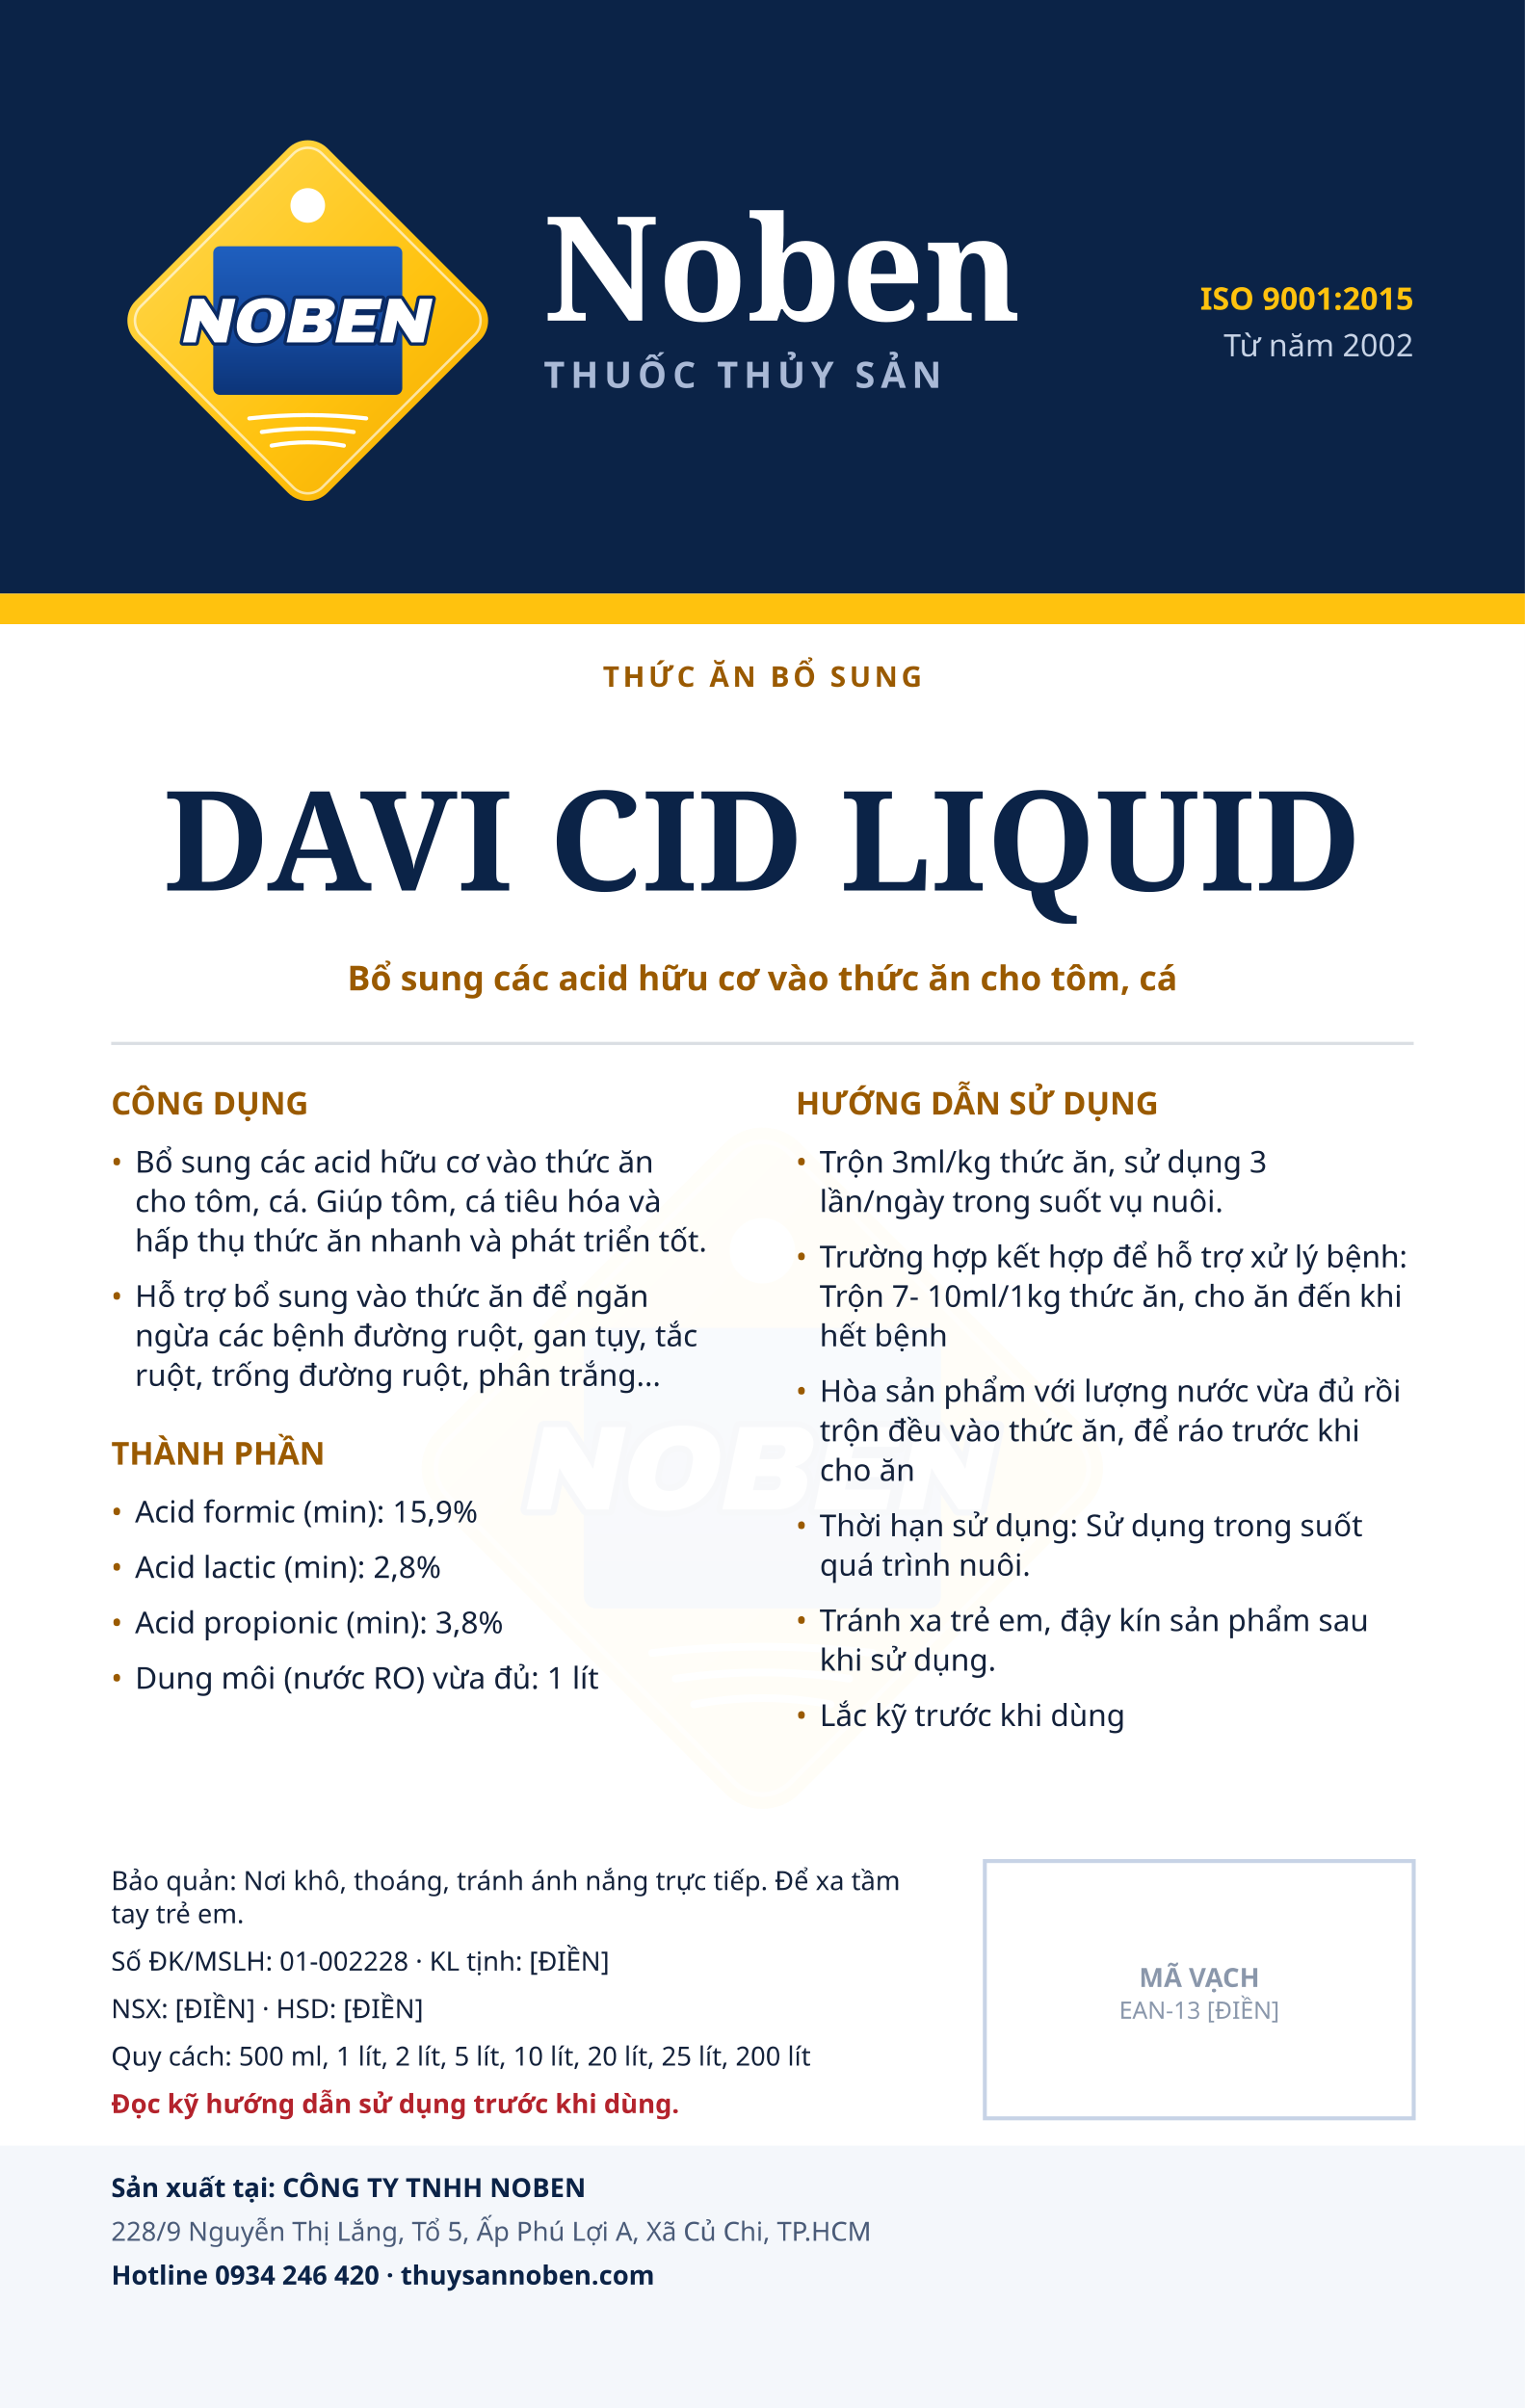
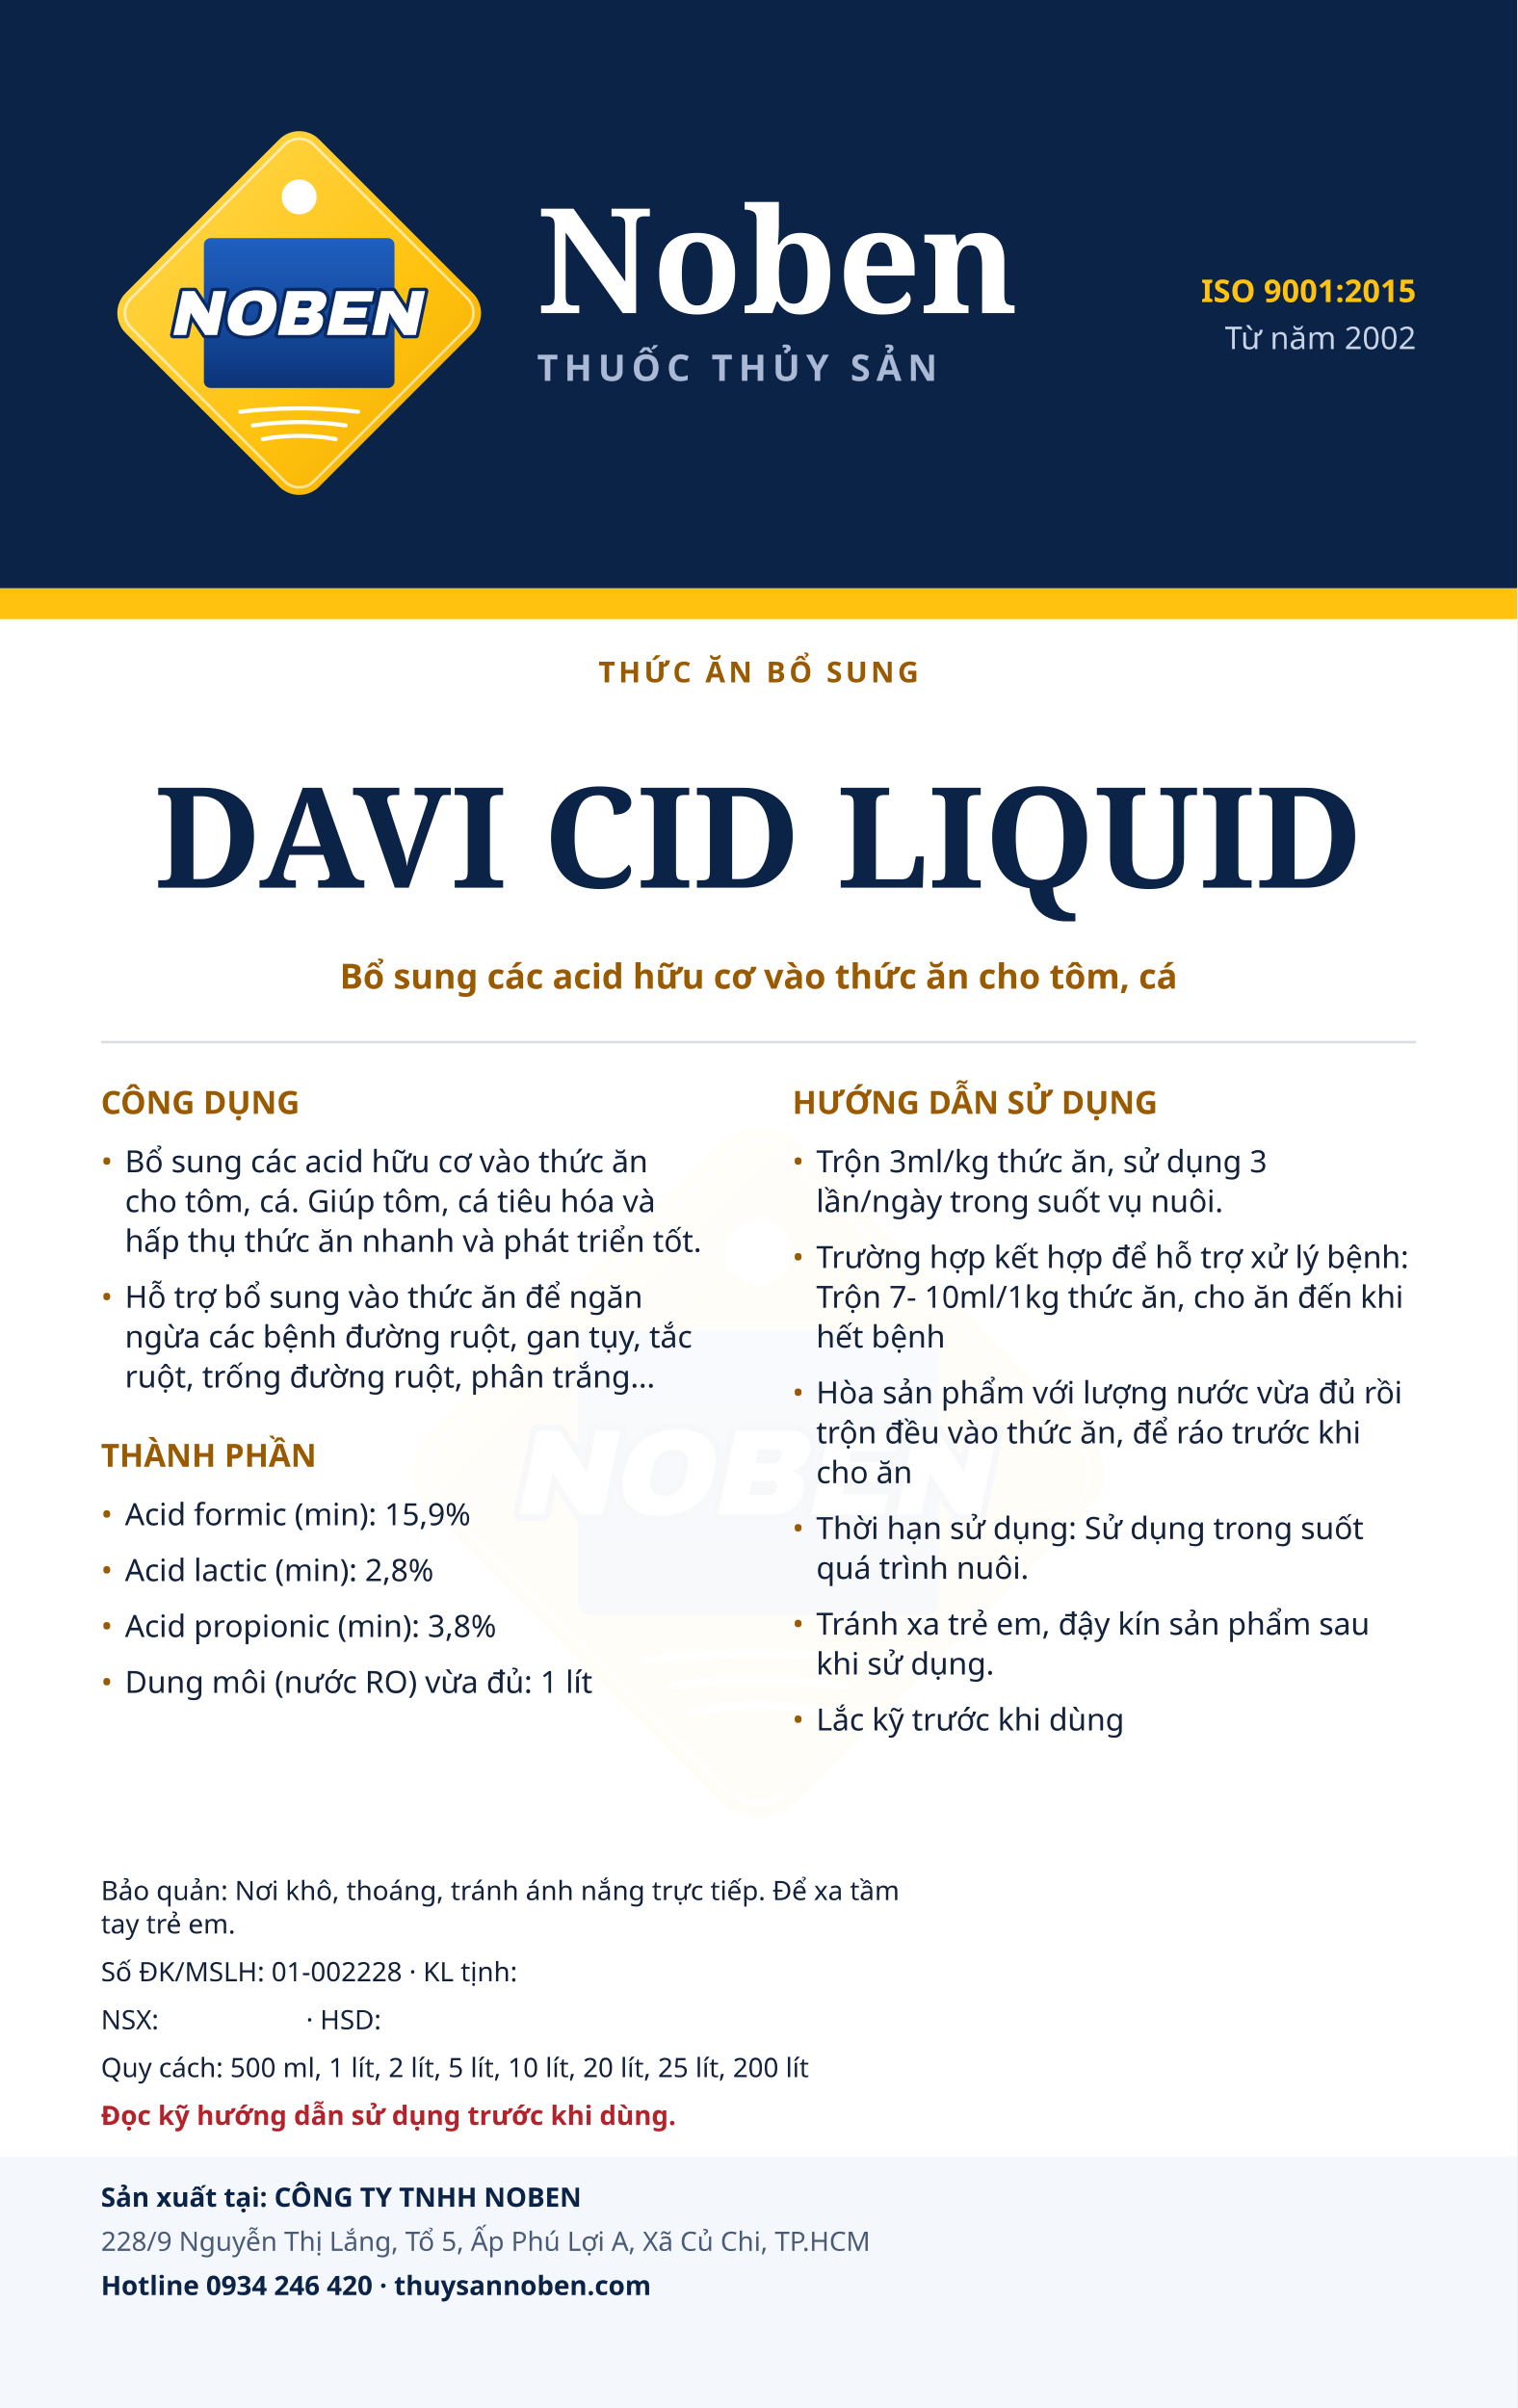
- <svg xmlns="http://www.w3.org/2000/svg" xmlns:xlink="http://www.w3.org/1999/xlink" width="96mm" height="151.62mm" viewBox="-3 -3 96 151.62" data-trim="90 145.62" data-tran-le="3" data-an-toan="4">
+ <svg xmlns="http://www.w3.org/2000/svg" xmlns:xlink="http://www.w3.org/1999/xlink" width="120.5mm" height="191.26mm" viewBox="-3 -3 120.5 191.26" data-trim="114.5 185.26" data-tran-le="3" data-an-toan="5.02">
  <defs>
    <clipPath id="nb-trang-giua">
-       <rect x="0" y="36.29" width="90" height="95.81" />
+       <rect x="0" y="46.17" width="114.5" height="122.09" />
    </clipPath>
  </defs>
  <g id="nen">
-     <rect x="-3" y="-3" width="96" height="151.62" fill="#ffffff" />
-     <rect x="-3" y="132.1" width="96" height="16.52" fill="#f4f7fb" />
+     <rect x="-3" y="-3" width="120.5" height="191.26" fill="#ffffff" />
+     <rect x="-3" y="168.26" width="120.5" height="20" fill="#f4f7fb" />
    <g opacity="0.035" clip-path="url(#nb-trang-giua)">
-       <use href="#nb-mark-art" xlink:href="#nb-mark-art" transform="translate(21.62 66.07) scale(0.09131)" />
+       <use href="#nb-mark-art" xlink:href="#nb-mark-art" transform="translate(27.35 84.07) scale(0.11679)" />
    </g>
  </g>
-   <g id="dai-thuong-hieu" data-khung="31.23 0 54.77 34.38">
-     <rect x="-3" y="-3" width="96" height="37.38" fill="#0b2347" />
-     <rect x="-3" y="34.38" width="96" height="1.92" fill="#ffc20e" />
-     <text font-family="'Playfair Display ExtraBold', 'Playfair Display', serif" font-weight="800" font-size="9.14" fill="#ffffff" x="31.23" y="17.19">Noben</text>
-     <text font-family="'Be Vietnam Pro SemiBold', 'Be Vietnam Pro', sans-serif" font-weight="600" font-size="2.29" fill="#a9b9d6" letter-spacing="0.37" x="31.23" y="21.42">THUỐC THỦY SẢN</text>
-     <text font-family="'Be Vietnam Pro SemiBold', 'Be Vietnam Pro', sans-serif" font-weight="600" font-size="1.96" fill="#ffc20e" text-anchor="end" x="86" y="16.5">ISO 9001:2015</text>
-     <text font-family="'Be Vietnam Pro', sans-serif" font-weight="400" font-size="1.96" fill="#c7d3e6" text-anchor="end" x="86" y="19.44">Từ năm 2002</text>
+   <g id="dai-thuong-hieu" data-khung="39.65 0 69.83 43.73">
+     <rect x="-3" y="-3" width="120.5" height="46.73" fill="#0b2347" />
+     <rect x="-3" y="43.73" width="120.5" height="2.44" fill="#ffc20e" />
+     <text font-family="'Playfair Display ExtraBold', 'Playfair Display', serif" font-weight="800" font-size="11.63" fill="#ffffff" x="39.65" y="21.87">Noben</text>
+     <text font-family="'Be Vietnam Pro SemiBold', 'Be Vietnam Pro', sans-serif" font-weight="600" font-size="2.91" fill="#a9b9d6" letter-spacing="0.47" x="39.65" y="27.25">THUỐC THỦY SẢN</text>
+     <text font-family="'Be Vietnam Pro SemiBold', 'Be Vietnam Pro', sans-serif" font-weight="600" font-size="2.49" fill="#ffc20e" text-anchor="end" x="109.48" y="20.99">ISO 9001:2015</text>
+     <text font-family="'Be Vietnam Pro', sans-serif" font-weight="400" font-size="2.49" fill="#c7d3e6" text-anchor="end" x="109.48" y="24.73">Từ năm 2002</text>
  </g>
  <g id="logo">
-     <g transform="translate(4 4.81) scale(0.04834)">
+     <g transform="translate(5.02 6.12) scale(0.0615)">
      <g id="nb-mark-art">
        <defs>
          <linearGradient id="nb-g" x1="0" y1="0" x2="1" y2="1">
            <stop offset="0" stop-color="#ffdb57" />
            <stop offset=".618" stop-color="#ffc20e" />
            <stop offset="1" stop-color="#f2a900" />
          </linearGradient>
          <linearGradient id="nb-b" x1="0" y1="0" x2="0" y2="1">
            <stop offset="0" stop-color="#1f5fbf" />
            <stop offset=".618" stop-color="#14479a" />
            <stop offset="1" stop-color="#0c3478" />
          </linearGradient>
        </defs>
        <path d="M281.79 31.79 L480.21 230.21 A36.47 36.47 0 0 1 480.21 281.79 L281.79 480.21 A36.47 36.47 0 0 1 230.21 480.21 L31.79 281.79 A36.47 36.47 0 0 1 31.79 230.21 L230.21 31.79 A36.47 36.47 0 0 1 281.79 31.79 Z" fill="url(#nb-g)" />
        <path d="M274.83 38.76 L473.24 237.17 A26.62 26.62 0 0 1 473.24 274.83 L274.83 473.24 A26.62 26.62 0 0 1 237.17 473.24 L38.76 274.83 A26.62 26.62 0 0 1 38.76 237.17 L237.17 38.76 A26.62 26.62 0 0 1 274.83 38.76 Z" fill="none" stroke="#ffffff" stroke-opacity=".618" stroke-width="3.29" />
        <path d="M141.52 159.23 H370.48 A8.61 8.61 0 0 1 379.09 167.84 V344.16 A8.61 8.61 0 0 1 370.48 352.77 H141.52 A8.61 8.61 0 0 1 132.91 344.16 V167.84 A8.61 8.61 0 0 1 141.52 159.23 Z" fill="url(#nb-b)" />
        <circle cx="256" cy="106.02" r="22.54" fill="#ffffff" />
        <g transform="translate(93.46 284.39) scale(0.89704)">
          <g fill="none" stroke="#0a2a63" stroke-width="9.6" stroke-linejoin="round">
            <path transform="translate(-6.81 0)" d="M6.808 0.0 20.1 -63.296H37.396L52.312 -40.572Q52.947 -39.652 53.96 -37.904Q54.973 -36.156 56.022 -34.362Q57.071 -32.568 57.575 -31.464L58.074 -31.648Q58.523 -34.224 59.054 -36.754Q59.586 -39.284 59.856 -40.572L64.628 -63.296H83.12L69.828 0.0H52.624L35.765 -25.3Q34.587 -27.14 33.802 -28.658Q33.017 -30.176 32.295 -31.556L31.796 -31.372Q31.521 -29.624 31.154 -27.876Q30.787 -26.128 30.613 -25.3L25.3 0.0Z " />
            <path transform="translate(-7.2 0)" d="M113.676 1.104Q102.912 1.104 96.049 -2.576Q89.186 -6.256 86.674 -13.57Q84.162 -20.884 86.422 -31.648Q88.702 -42.504 94.276 -49.772Q99.85 -57.04 108.259 -60.72Q116.668 -64.4 127.432 -64.4Q138.288 -64.4 145.151 -60.72Q152.014 -57.04 154.536 -49.772Q157.058 -42.504 154.778 -31.648Q152.518 -20.884 146.934 -13.57Q141.35 -6.256 132.941 -2.576Q124.532 1.104 113.676 1.104ZM116.864 -14.076Q120.176 -14.076 122.928 -15.134Q125.68 -16.192 127.788 -18.124Q129.896 -20.056 131.294 -22.77Q132.692 -25.484 133.368 -28.704L134.604 -34.592Q135.281 -37.812 135.022 -40.526Q134.764 -43.24 133.468 -45.172Q132.172 -47.104 129.864 -48.162Q127.556 -49.22 124.244 -49.22Q120.932 -49.22 118.18 -48.162Q115.428 -47.104 113.366 -45.172Q111.304 -43.24 109.906 -40.526Q108.509 -37.812 107.832 -34.592L106.596 -28.704Q105.92 -25.484 106.178 -22.77Q106.436 -20.056 107.686 -18.124Q108.936 -16.192 111.244 -15.134Q113.552 -14.076 116.864 -14.076Z " />
            <path transform="translate(-7.59 0)" d="M158.08 0.0 171.372 -63.296H213.508Q218.292 -63.296 221.833 -61.318Q225.373 -59.34 227.031 -55.844Q228.689 -52.348 227.723 -47.748Q226.757 -43.148 224.667 -40.204Q222.577 -37.26 219.827 -35.558Q217.078 -33.856 214.052 -33.028L213.975 -32.66Q217.132 -31.924 219.469 -30.13Q221.807 -28.336 222.786 -25.116Q223.766 -21.896 222.704 -16.836Q221.641 -11.776 218.365 -8.004Q215.089 -4.232 210.504 -2.116Q205.92 0.0 200.768 0.0ZM181.503 -14.72H196.959Q199.075 -14.72 200.672 -16.192Q202.269 -17.664 202.888 -20.608Q203.177 -21.988 202.821 -23.138Q202.464 -24.288 201.542 -24.932Q200.619 -25.576 199.239 -25.576H183.783ZM186.526 -38.64H200.51Q201.982 -38.64 203.139 -39.33Q204.296 -40.02 205.165 -41.308Q206.033 -42.596 206.439 -44.528Q206.864 -46.552 205.783 -47.978Q204.703 -49.404 202.771 -49.404H188.787Z " />
            <path transform="translate(-7.8 0)" d="M228.932 0.0 242.224 -63.296H296.964L293.776 -48.116H259.368L257.533 -39.376H286.973L283.92 -24.84H254.48L252.452 -15.18H287.504L284.316 0.0Z " />
            <path transform="translate(-8 0)" d="M294.08 0.0 307.372 -63.296H324.668L339.584 -40.572Q340.219 -39.652 341.232 -37.904Q342.245 -36.156 343.294 -34.362Q344.343 -32.568 344.847 -31.464L345.346 -31.648Q345.795 -34.224 346.326 -36.754Q346.858 -39.284 347.128 -40.572L351.9 -63.296H370.392L357.1 0.0H339.896L323.037 -25.3Q321.859 -27.14 321.074 -28.658Q320.289 -30.176 319.567 -31.556L319.068 -31.372Q318.793 -29.624 318.426 -27.876Q318.059 -26.128 317.885 -25.3L312.572 0.0Z" />
          </g>
          <g fill="#ffffff">
            <path transform="translate(-6.81 0)" d="M6.808 0.0 20.1 -63.296H37.396L52.312 -40.572Q52.947 -39.652 53.96 -37.904Q54.973 -36.156 56.022 -34.362Q57.071 -32.568 57.575 -31.464L58.074 -31.648Q58.523 -34.224 59.054 -36.754Q59.586 -39.284 59.856 -40.572L64.628 -63.296H83.12L69.828 0.0H52.624L35.765 -25.3Q34.587 -27.14 33.802 -28.658Q33.017 -30.176 32.295 -31.556L31.796 -31.372Q31.521 -29.624 31.154 -27.876Q30.787 -26.128 30.613 -25.3L25.3 0.0Z " />
            <path transform="translate(-7.2 0)" d="M113.676 1.104Q102.912 1.104 96.049 -2.576Q89.186 -6.256 86.674 -13.57Q84.162 -20.884 86.422 -31.648Q88.702 -42.504 94.276 -49.772Q99.85 -57.04 108.259 -60.72Q116.668 -64.4 127.432 -64.4Q138.288 -64.4 145.151 -60.72Q152.014 -57.04 154.536 -49.772Q157.058 -42.504 154.778 -31.648Q152.518 -20.884 146.934 -13.57Q141.35 -6.256 132.941 -2.576Q124.532 1.104 113.676 1.104ZM116.864 -14.076Q120.176 -14.076 122.928 -15.134Q125.68 -16.192 127.788 -18.124Q129.896 -20.056 131.294 -22.77Q132.692 -25.484 133.368 -28.704L134.604 -34.592Q135.281 -37.812 135.022 -40.526Q134.764 -43.24 133.468 -45.172Q132.172 -47.104 129.864 -48.162Q127.556 -49.22 124.244 -49.22Q120.932 -49.22 118.18 -48.162Q115.428 -47.104 113.366 -45.172Q111.304 -43.24 109.906 -40.526Q108.509 -37.812 107.832 -34.592L106.596 -28.704Q105.92 -25.484 106.178 -22.77Q106.436 -20.056 107.686 -18.124Q108.936 -16.192 111.244 -15.134Q113.552 -14.076 116.864 -14.076Z " />
            <path transform="translate(-7.59 0)" d="M158.08 0.0 171.372 -63.296H213.508Q218.292 -63.296 221.833 -61.318Q225.373 -59.34 227.031 -55.844Q228.689 -52.348 227.723 -47.748Q226.757 -43.148 224.667 -40.204Q222.577 -37.26 219.827 -35.558Q217.078 -33.856 214.052 -33.028L213.975 -32.66Q217.132 -31.924 219.469 -30.13Q221.807 -28.336 222.786 -25.116Q223.766 -21.896 222.704 -16.836Q221.641 -11.776 218.365 -8.004Q215.089 -4.232 210.504 -2.116Q205.92 0.0 200.768 0.0ZM181.503 -14.72H196.959Q199.075 -14.72 200.672 -16.192Q202.269 -17.664 202.888 -20.608Q203.177 -21.988 202.821 -23.138Q202.464 -24.288 201.542 -24.932Q200.619 -25.576 199.239 -25.576H183.783ZM186.526 -38.64H200.51Q201.982 -38.64 203.139 -39.33Q204.296 -40.02 205.165 -41.308Q206.033 -42.596 206.439 -44.528Q206.864 -46.552 205.783 -47.978Q204.703 -49.404 202.771 -49.404H188.787Z " />
            <path transform="translate(-7.8 0)" d="M228.932 0.0 242.224 -63.296H296.964L293.776 -48.116H259.368L257.533 -39.376H286.973L283.92 -24.84H254.48L252.452 -15.18H287.504L284.316 0.0Z " />
            <path transform="translate(-8 0)" d="M294.08 0.0 307.372 -63.296H324.668L339.584 -40.572Q340.219 -39.652 341.232 -37.904Q342.245 -36.156 343.294 -34.362Q344.343 -32.568 344.847 -31.464L345.346 -31.648Q345.795 -34.224 346.326 -36.754Q346.858 -39.284 347.128 -40.572L351.9 -63.296H370.392L357.1 0.0H339.896L323.037 -25.3Q321.859 -27.14 321.074 -28.658Q320.289 -30.176 319.567 -31.556L319.068 -31.372Q318.793 -29.624 318.426 -27.876Q318.059 -26.128 317.885 -25.3L312.572 0.0Z" />
          </g>
        </g>
        <path d="M179.92 383.41 Q256 374.8 332.08 383.41 M196.19 401.13 Q256 392.52 315.81 401.13 M208.98 418.85 Q256 410.24 303.02 418.85" fill="none" stroke="#ffffff" stroke-width="5.32" stroke-linecap="round" />
      </g>
    </g>
  </g>
-   <g id="ten-san-pham" data-khung="4 36.29 82 28.55">
-     <text font-family="'Be Vietnam Pro SemiBold', 'Be Vietnam Pro', sans-serif" font-weight="600" font-size="1.8" fill="#9a5a00" text-anchor="middle" letter-spacing="0.22">
-       <tspan x="45" y="40.24">THỨC ĂN BỔ SUNG</tspan>
+   <g id="ten-san-pham" data-khung="5.02 46.17 104.47 36.32">
+     <text font-family="'Be Vietnam Pro SemiBold', 'Be Vietnam Pro', sans-serif" font-weight="600" font-size="2.29" fill="#9a5a00" text-anchor="middle" letter-spacing="0.27">
+       <tspan x="57.25" y="51.2">THỨC ĂN BỔ SUNG</tspan>
    </text>
-     <text font-family="'Playfair Display ExtraBold', 'Playfair Display', serif" font-weight="800" font-size="8.74" fill="#0b2347" text-anchor="middle">
-       <tspan x="45" y="53.07">DAVI CID LIQUID</tspan>
+     <text font-family="'Playfair Display ExtraBold', 'Playfair Display', serif" font-weight="800" font-size="11.12" fill="#0b2347" text-anchor="middle">
+       <tspan x="57.25" y="67.51">DAVI CID LIQUID</tspan>
    </text>
-     <text font-family="'Be Vietnam Pro SemiBold', 'Be Vietnam Pro', sans-serif" font-weight="600" font-size="2.16" fill="#9a5a00" text-anchor="middle">
-       <tspan x="45" y="59.36">Bổ sung các acid hữu cơ vào thức ăn cho tôm, cá</tspan>
+     <text font-family="'Be Vietnam Pro SemiBold', 'Be Vietnam Pro', sans-serif" font-weight="600" font-size="2.75" fill="#9a5a00" text-anchor="middle">
+       <tspan x="57.25" y="75.52">Bổ sung các acid hữu cơ vào thức ăn cho tôm, cá</tspan>
    </text>
  </g>
-   <g id="cong-dung" data-khung="4 64.84 38.9 19.93">
-     <line x1="4" y1="62.7" x2="86" y2="62.7" stroke="#0b2347" stroke-opacity="0.15" stroke-width="0.2" />
-     <text font-family="'Be Vietnam Pro SemiBold', 'Be Vietnam Pro', sans-serif" font-weight="600" font-size="1.99" fill="#9a5a00">
-       <tspan x="4" y="67.18">CÔNG DỤNG</tspan>
+   <g id="cong-dung" data-khung="5.02 82.49 49.56 25.36">
+     <line x1="5.02" y1="79.77" x2="109.48" y2="79.77" stroke="#0b2347" stroke-opacity="0.15" stroke-width="0.2" />
+     <text font-family="'Be Vietnam Pro SemiBold', 'Be Vietnam Pro', sans-serif" font-weight="600" font-size="2.53" fill="#9a5a00">
+       <tspan x="5.02" y="85.47">CÔNG DỤNG</tspan>
    </text>
-     <text font-family="'Be Vietnam Pro', sans-serif" font-weight="400" font-size="1.91" fill="#9a5a00" x="4" y="70.83">•</text>
-     <text font-family="'Be Vietnam Pro', sans-serif" font-weight="400" font-size="1.91" fill="#13213a">
-       <tspan x="5.5" y="70.83">Bổ sung các acid hữu cơ vào thức ăn</tspan>
-       <tspan x="5.5" y="73.31">cho tôm, cá. Giúp tôm, cá tiêu hóa và</tspan>
-       <tspan x="5.5" y="75.8">hấp thụ thức ăn nhanh và phát triển tốt.</tspan>
+     <text font-family="'Be Vietnam Pro', sans-serif" font-weight="400" font-size="2.43" fill="#9a5a00" x="5.02" y="90.11">•</text>
+     <text font-family="'Be Vietnam Pro', sans-serif" font-weight="400" font-size="2.43" fill="#13213a">
+       <tspan x="6.92" y="90.11">Bổ sung các acid hữu cơ vào thức ăn</tspan>
+       <tspan x="6.92" y="93.27">cho tôm, cá. Giúp tôm, cá tiêu hóa và</tspan>
+       <tspan x="6.92" y="96.43">hấp thụ thức ăn nhanh và phát triển tốt.</tspan>
    </text>
-     <text font-family="'Be Vietnam Pro', sans-serif" font-weight="400" font-size="1.91" fill="#9a5a00" x="4" y="79.29">•</text>
-     <text font-family="'Be Vietnam Pro', sans-serif" font-weight="400" font-size="1.91" fill="#13213a">
-       <tspan x="5.5" y="79.29">Hỗ trợ bổ sung vào thức ăn để ngăn</tspan>
-       <tspan x="5.5" y="81.77">ngừa các bệnh đường ruột, gan tụy, tắc</tspan>
-       <tspan x="5.5" y="84.26">ruột, trống đường ruột, phân trắng...</tspan>
+     <text font-family="'Be Vietnam Pro', sans-serif" font-weight="400" font-size="2.43" fill="#9a5a00" x="5.02" y="100.87">•</text>
+     <text font-family="'Be Vietnam Pro', sans-serif" font-weight="400" font-size="2.43" fill="#13213a">
+       <tspan x="6.92" y="100.87">Hỗ trợ bổ sung vào thức ăn để ngăn</tspan>
+       <tspan x="6.92" y="104.03">ngừa các bệnh đường ruột, gan tụy, tắc</tspan>
+       <tspan x="6.92" y="107.2">ruột, trống đường ruột, phân trắng...</tspan>
    </text>
  </g>
-   <g id="huong-dan" data-khung="47.1 64.84 38.9 41.35">
-     <text font-family="'Be Vietnam Pro SemiBold', 'Be Vietnam Pro', sans-serif" font-weight="600" font-size="1.99" fill="#9a5a00">
-       <tspan x="47.1" y="67.18">HƯỚNG DẪN SỬ DỤNG</tspan>
+   <g id="huong-dan" data-khung="59.93 82.49 49.56 52.61">
+     <text font-family="'Be Vietnam Pro SemiBold', 'Be Vietnam Pro', sans-serif" font-weight="600" font-size="2.53" fill="#9a5a00">
+       <tspan x="59.93" y="85.47">HƯỚNG DẪN SỬ DỤNG</tspan>
    </text>
-     <text font-family="'Be Vietnam Pro', sans-serif" font-weight="400" font-size="1.91" fill="#9a5a00" x="47.1" y="70.83">•</text>
-     <text font-family="'Be Vietnam Pro', sans-serif" font-weight="400" font-size="1.91" fill="#13213a">
-       <tspan x="48.6" y="70.83">Trộn 3ml/kg thức ăn, sử dụng 3</tspan>
-       <tspan x="48.6" y="73.31">lần/ngày trong suốt vụ nuôi.</tspan>
+     <text font-family="'Be Vietnam Pro', sans-serif" font-weight="400" font-size="2.43" fill="#9a5a00" x="59.93" y="90.11">•</text>
+     <text font-family="'Be Vietnam Pro', sans-serif" font-weight="400" font-size="2.43" fill="#13213a">
+       <tspan x="61.83" y="90.11">Trộn 3ml/kg thức ăn, sử dụng 3</tspan>
+       <tspan x="61.83" y="93.27">lần/ngày trong suốt vụ nuôi.</tspan>
    </text>
-     <text font-family="'Be Vietnam Pro', sans-serif" font-weight="400" font-size="1.91" fill="#9a5a00" x="47.1" y="76.8">•</text>
-     <text font-family="'Be Vietnam Pro', sans-serif" font-weight="400" font-size="1.91" fill="#13213a">
-       <tspan x="48.6" y="76.8">Trường hợp kết hợp để hỗ trợ xử lý bệnh:</tspan>
-       <tspan x="48.6" y="79.29">Trộn 7- 10ml/1kg thức ăn, cho ăn đến khi</tspan>
-       <tspan x="48.6" y="81.77">hết bệnh</tspan>
+     <text font-family="'Be Vietnam Pro', sans-serif" font-weight="400" font-size="2.43" fill="#9a5a00" x="59.93" y="97.71">•</text>
+     <text font-family="'Be Vietnam Pro', sans-serif" font-weight="400" font-size="2.43" fill="#13213a">
+       <tspan x="61.83" y="97.71">Trường hợp kết hợp để hỗ trợ xử lý bệnh:</tspan>
+       <tspan x="61.83" y="100.87">Trộn 7- 10ml/1kg thức ăn, cho ăn đến khi</tspan>
+       <tspan x="61.83" y="104.03">hết bệnh</tspan>
    </text>
-     <text font-family="'Be Vietnam Pro', sans-serif" font-weight="400" font-size="1.91" fill="#9a5a00" x="47.1" y="85.26">•</text>
-     <text font-family="'Be Vietnam Pro', sans-serif" font-weight="400" font-size="1.91" fill="#13213a">
-       <tspan x="48.6" y="85.26">Hòa sản phẩm với lượng nước vừa đủ rồi</tspan>
-       <tspan x="48.6" y="87.75">trộn đều vào thức ăn, để ráo trước khi</tspan>
-       <tspan x="48.6" y="90.24">cho ăn</tspan>
+     <text font-family="'Be Vietnam Pro', sans-serif" font-weight="400" font-size="2.43" fill="#9a5a00" x="59.93" y="108.47">•</text>
+     <text font-family="'Be Vietnam Pro', sans-serif" font-weight="400" font-size="2.43" fill="#13213a">
+       <tspan x="61.83" y="108.47">Hòa sản phẩm với lượng nước vừa đủ rồi</tspan>
+       <tspan x="61.83" y="111.64">trộn đều vào thức ăn, để ráo trước khi</tspan>
+       <tspan x="61.83" y="114.8">cho ăn</tspan>
    </text>
-     <text font-family="'Be Vietnam Pro', sans-serif" font-weight="400" font-size="1.91" fill="#9a5a00" x="47.1" y="93.73">•</text>
-     <text font-family="'Be Vietnam Pro', sans-serif" font-weight="400" font-size="1.91" fill="#13213a">
-       <tspan x="48.6" y="93.73">Thời hạn sử dụng: Sử dụng trong suốt</tspan>
-       <tspan x="48.6" y="96.21">quá trình nuôi.</tspan>
+     <text font-family="'Be Vietnam Pro', sans-serif" font-weight="400" font-size="2.43" fill="#9a5a00" x="59.93" y="119.24">•</text>
+     <text font-family="'Be Vietnam Pro', sans-serif" font-weight="400" font-size="2.43" fill="#13213a">
+       <tspan x="61.83" y="119.24">Thời hạn sử dụng: Sử dụng trong suốt</tspan>
+       <tspan x="61.83" y="122.4">quá trình nuôi.</tspan>
    </text>
-     <text font-family="'Be Vietnam Pro', sans-serif" font-weight="400" font-size="1.91" fill="#9a5a00" x="47.1" y="99.7">•</text>
-     <text font-family="'Be Vietnam Pro', sans-serif" font-weight="400" font-size="1.91" fill="#13213a">
-       <tspan x="48.6" y="99.7">Tránh xa trẻ em, đậy kín sản phẩm sau</tspan>
-       <tspan x="48.6" y="102.19">khi sử dụng.</tspan>
+     <text font-family="'Be Vietnam Pro', sans-serif" font-weight="400" font-size="2.43" fill="#9a5a00" x="59.93" y="126.84">•</text>
+     <text font-family="'Be Vietnam Pro', sans-serif" font-weight="400" font-size="2.43" fill="#13213a">
+       <tspan x="61.83" y="126.84">Tránh xa trẻ em, đậy kín sản phẩm sau</tspan>
+       <tspan x="61.83" y="130">khi sử dụng.</tspan>
    </text>
-     <text font-family="'Be Vietnam Pro', sans-serif" font-weight="400" font-size="1.91" fill="#9a5a00" x="47.1" y="105.68">•</text>
-     <text font-family="'Be Vietnam Pro', sans-serif" font-weight="400" font-size="1.91" fill="#13213a">
-       <tspan x="48.6" y="105.68">Lắc kỹ trước khi dùng</tspan>
+     <text font-family="'Be Vietnam Pro', sans-serif" font-weight="400" font-size="2.43" fill="#9a5a00" x="59.93" y="134.44">•</text>
+     <text font-family="'Be Vietnam Pro', sans-serif" font-weight="400" font-size="2.43" fill="#13213a">
+       <tspan x="61.83" y="134.44">Lắc kỹ trước khi dùng</tspan>
    </text>
  </g>
-   <g id="thanh-phan" data-khung="4 86.88 38.9 16.97">
-     <text font-family="'Be Vietnam Pro SemiBold', 'Be Vietnam Pro', sans-serif" font-weight="600" font-size="1.99" fill="#9a5a00">
-       <tspan x="4" y="89.22">THÀNH PHẦN</tspan>
+   <g id="thanh-phan" data-khung="5.02 110.53 49.56 21.59">
+     <text font-family="'Be Vietnam Pro SemiBold', 'Be Vietnam Pro', sans-serif" font-weight="600" font-size="2.53" fill="#9a5a00">
+       <tspan x="5.02" y="113.5">THÀNH PHẦN</tspan>
    </text>
-     <text font-family="'Be Vietnam Pro', sans-serif" font-weight="400" font-size="1.91" fill="#9a5a00" x="4" y="92.86">•</text>
-     <text font-family="'Be Vietnam Pro', sans-serif" font-weight="400" font-size="1.91" fill="#13213a">
-       <tspan x="5.5" y="92.86">Acid formic (min): 15,9%</tspan>
+     <text font-family="'Be Vietnam Pro', sans-serif" font-weight="400" font-size="2.43" fill="#9a5a00" x="5.02" y="118.14">•</text>
+     <text font-family="'Be Vietnam Pro', sans-serif" font-weight="400" font-size="2.43" fill="#13213a">
+       <tspan x="6.92" y="118.14">Acid formic (min): 15,9%</tspan>
    </text>
-     <text font-family="'Be Vietnam Pro', sans-serif" font-weight="400" font-size="1.91" fill="#9a5a00" x="4" y="96.35">•</text>
-     <text font-family="'Be Vietnam Pro', sans-serif" font-weight="400" font-size="1.91" fill="#13213a">
-       <tspan x="5.5" y="96.35">Acid lactic (min): 2,8%</tspan>
+     <text font-family="'Be Vietnam Pro', sans-serif" font-weight="400" font-size="2.43" fill="#9a5a00" x="5.02" y="122.58">•</text>
+     <text font-family="'Be Vietnam Pro', sans-serif" font-weight="400" font-size="2.43" fill="#13213a">
+       <tspan x="6.92" y="122.58">Acid lactic (min): 2,8%</tspan>
    </text>
-     <text font-family="'Be Vietnam Pro', sans-serif" font-weight="400" font-size="1.91" fill="#9a5a00" x="4" y="99.84">•</text>
-     <text font-family="'Be Vietnam Pro', sans-serif" font-weight="400" font-size="1.91" fill="#13213a">
-       <tspan x="5.5" y="99.84">Acid propionic (min): 3,8%</tspan>
+     <text font-family="'Be Vietnam Pro', sans-serif" font-weight="400" font-size="2.43" fill="#9a5a00" x="5.02" y="127.02">•</text>
+     <text font-family="'Be Vietnam Pro', sans-serif" font-weight="400" font-size="2.43" fill="#13213a">
+       <tspan x="6.92" y="127.02">Acid propionic (min): 3,8%</tspan>
    </text>
-     <text font-family="'Be Vietnam Pro', sans-serif" font-weight="400" font-size="1.91" fill="#9a5a00" x="4" y="103.33">•</text>
-     <text font-family="'Be Vietnam Pro', sans-serif" font-weight="400" font-size="1.91" fill="#13213a">
-       <tspan x="5.5" y="103.33">Dung môi (nước RO) vừa đủ: 1 lít</tspan>
+     <text font-family="'Be Vietnam Pro', sans-serif" font-weight="400" font-size="2.43" fill="#9a5a00" x="5.02" y="131.46">•</text>
+     <text font-family="'Be Vietnam Pro', sans-serif" font-weight="400" font-size="2.43" fill="#13213a">
+       <tspan x="6.92" y="131.46">Dung môi (nước RO) vừa đủ: 1 lít</tspan>
    </text>
  </g>
-   <g id="phap-ly" data-khung="4 114.06 82 27.56">
-     <text font-family="'Be Vietnam Pro', sans-serif" font-weight="400" font-size="1.66" fill="#13213a">
-       <tspan x="4" y="116.01">Bảo quản: Nơi khô, thoáng, tránh ánh nắng trực tiếp. Để xa tầm</tspan>
-       <tspan x="4" y="118.09">tay trẻ em.</tspan>
+   <g id="phap-ly" data-khung="5.02 145.44 104.47 34.81">
+     <text font-family="'Be Vietnam Pro', sans-serif" font-weight="400" font-size="2.12" fill="#13213a">
+       <tspan x="5.02" y="147.92">Bảo quản: Nơi khô, thoáng, tránh ánh nắng trực tiếp. Để xa tầm</tspan>
+       <tspan x="5.02" y="150.57">tay trẻ em.</tspan>
    </text>
-     <text font-family="'Be Vietnam Pro', sans-serif" font-weight="400" font-size="1.66" fill="#13213a">
-       <tspan x="4" y="121.08">Số ĐK/MSLH: 01-002228 · KL tịnh: [ĐIỀN]</tspan>
+     <text font-family="'Be Vietnam Pro', sans-serif" font-weight="400" font-size="2.12" fill="#13213a">
+       <tspan x="5.02" y="154.37">Số ĐK/MSLH: 01-002228 · KL tịnh:</tspan>
    </text>
-     <text font-family="'Be Vietnam Pro', sans-serif" font-weight="400" font-size="1.66" fill="#13213a">
-       <tspan x="4" y="124.07">NSX: [ĐIỀN] · HSD: [ĐIỀN]</tspan>
+     <text font-family="'Be Vietnam Pro', sans-serif" font-weight="400" font-size="2.12" fill="#13213a">
+       <tspan x="5.02" y="158.18">NSX:       · HSD:</tspan>
    </text>
-     <text font-family="'Be Vietnam Pro', sans-serif" font-weight="400" font-size="1.66" fill="#13213a">
-       <tspan x="4" y="127.06">Quy cách: 500 ml, 1 lít, 2 lít, 5 lít, 10 lít, 20 lít, 25 lít, 200 lít</tspan>
+     <text font-family="'Be Vietnam Pro', sans-serif" font-weight="400" font-size="2.12" fill="#13213a">
+       <tspan x="5.02" y="161.98">Quy cách: 500 ml, 1 lít, 2 lít, 5 lít, 10 lít, 20 lít, 25 lít, 200 lít</tspan>
    </text>
-     <text font-family="'Be Vietnam Pro SemiBold', 'Be Vietnam Pro', sans-serif" font-weight="600" font-size="1.66" fill="#b4232c">
-       <tspan x="4" y="130.05">Đọc kỹ hướng dẫn sử dụng trước khi dùng.</tspan>
+     <text font-family="'Be Vietnam Pro SemiBold', 'Be Vietnam Pro', sans-serif" font-weight="600" font-size="2.12" fill="#b4232c">
+       <tspan x="5.02" y="165.78">Đọc kỹ hướng dẫn sử dụng trước khi dùng.</tspan>
    </text>
-     <text font-family="'Be Vietnam Pro SemiBold', 'Be Vietnam Pro', sans-serif" font-weight="600" font-size="1.66" fill="#0b2347">
-       <tspan x="4" y="135.34">Sản xuất tại: CÔNG TY TNHH NOBEN</tspan>
+     <text font-family="'Be Vietnam Pro SemiBold', 'Be Vietnam Pro', sans-serif" font-weight="600" font-size="2.12" fill="#0b2347">
+       <tspan x="5.02" y="172.28">Sản xuất tại: CÔNG TY TNHH NOBEN</tspan>
    </text>
-     <text font-family="'Be Vietnam Pro', sans-serif" font-weight="400" font-size="1.66" fill="#4a5b78">
-       <tspan x="4" y="138.09">228/9 Nguyễn Thị Lắng, Tổ 5, Ấp Phú Lợi A, Xã Củ Chi, TP.HCM</tspan>
+     <text font-family="'Be Vietnam Pro', sans-serif" font-weight="400" font-size="2.12" fill="#4a5b78">
+       <tspan x="5.02" y="175.78">228/9 Nguyễn Thị Lắng, Tổ 5, Ấp Phú Lợi A, Xã Củ Chi, TP.HCM</tspan>
    </text>
-     <text font-family="'Be Vietnam Pro SemiBold', 'Be Vietnam Pro', sans-serif" font-weight="600" font-size="1.66" fill="#0b2347">
-       <tspan x="4" y="140.85">Hotline 0934 246 420 · thuysannoben.com</tspan>
+     <text font-family="'Be Vietnam Pro SemiBold', 'Be Vietnam Pro', sans-serif" font-weight="600" font-size="2.12" fill="#0b2347">
+       <tspan x="5.02" y="179.29">Hotline 0934 246 420 · thuysannoben.com</tspan>
    </text>
  </g>
-   <g id="ma-vach" data-khung="59 114.18 27 16.2">
-     <rect x="59" y="114.18" width="27" height="16.2" fill="#ffffff" stroke="#c7d3e6" stroke-width="0.25" />
-     <text font-family="'Be Vietnam Pro SemiBold', 'Be Vietnam Pro', sans-serif" font-weight="600" font-size="1.66" fill="#8a97ab" text-anchor="middle" x="72.5" y="122.11">MÃ VẠCH</text>
-     <text font-family="'Be Vietnam Pro', sans-serif" font-weight="400" font-size="1.5" fill="#8a97ab" text-anchor="middle" x="72.5" y="124.11">EAN-13 [ĐIỀN]</text>
-   </g>
+   <g id="ma-vach" data-khung="75.13 145.59 34.35 20.61">
+ </g>
  <g id="vung-an-toan" display="none">
-     <rect x="-3" y="-3" width="96" height="151.62" fill="none" stroke="#e6007e" stroke-width="0.2" />
-     <rect x="0" y="0" width="90" height="145.62" fill="none" stroke="#00a0e9" stroke-width="0.25" />
-     <rect x="4" y="4" width="82" height="137.62" fill="none" stroke="#2fb34a" stroke-width="0.2" stroke-dasharray="1 1" />
-     <line x1="0" y1="90" x2="90" y2="90" stroke="#ffc20e" stroke-width="0.2" stroke-dasharray="2 1" />
+     <rect x="-3" y="-3" width="120.5" height="191.26" fill="none" stroke="#e6007e" stroke-width="0.2" />
+     <rect x="0" y="0" width="114.5" height="185.26" fill="none" stroke="#00a0e9" stroke-width="0.25" />
+     <rect x="5.02" y="5.02" width="104.47" height="175.23" fill="none" stroke="#2fb34a" stroke-width="0.2" stroke-dasharray="1 1" />
+     <line x1="0" y1="114.5" x2="114.5" y2="114.5" stroke="#ffc20e" stroke-width="0.2" stroke-dasharray="2 1" />
  </g>
</svg>
